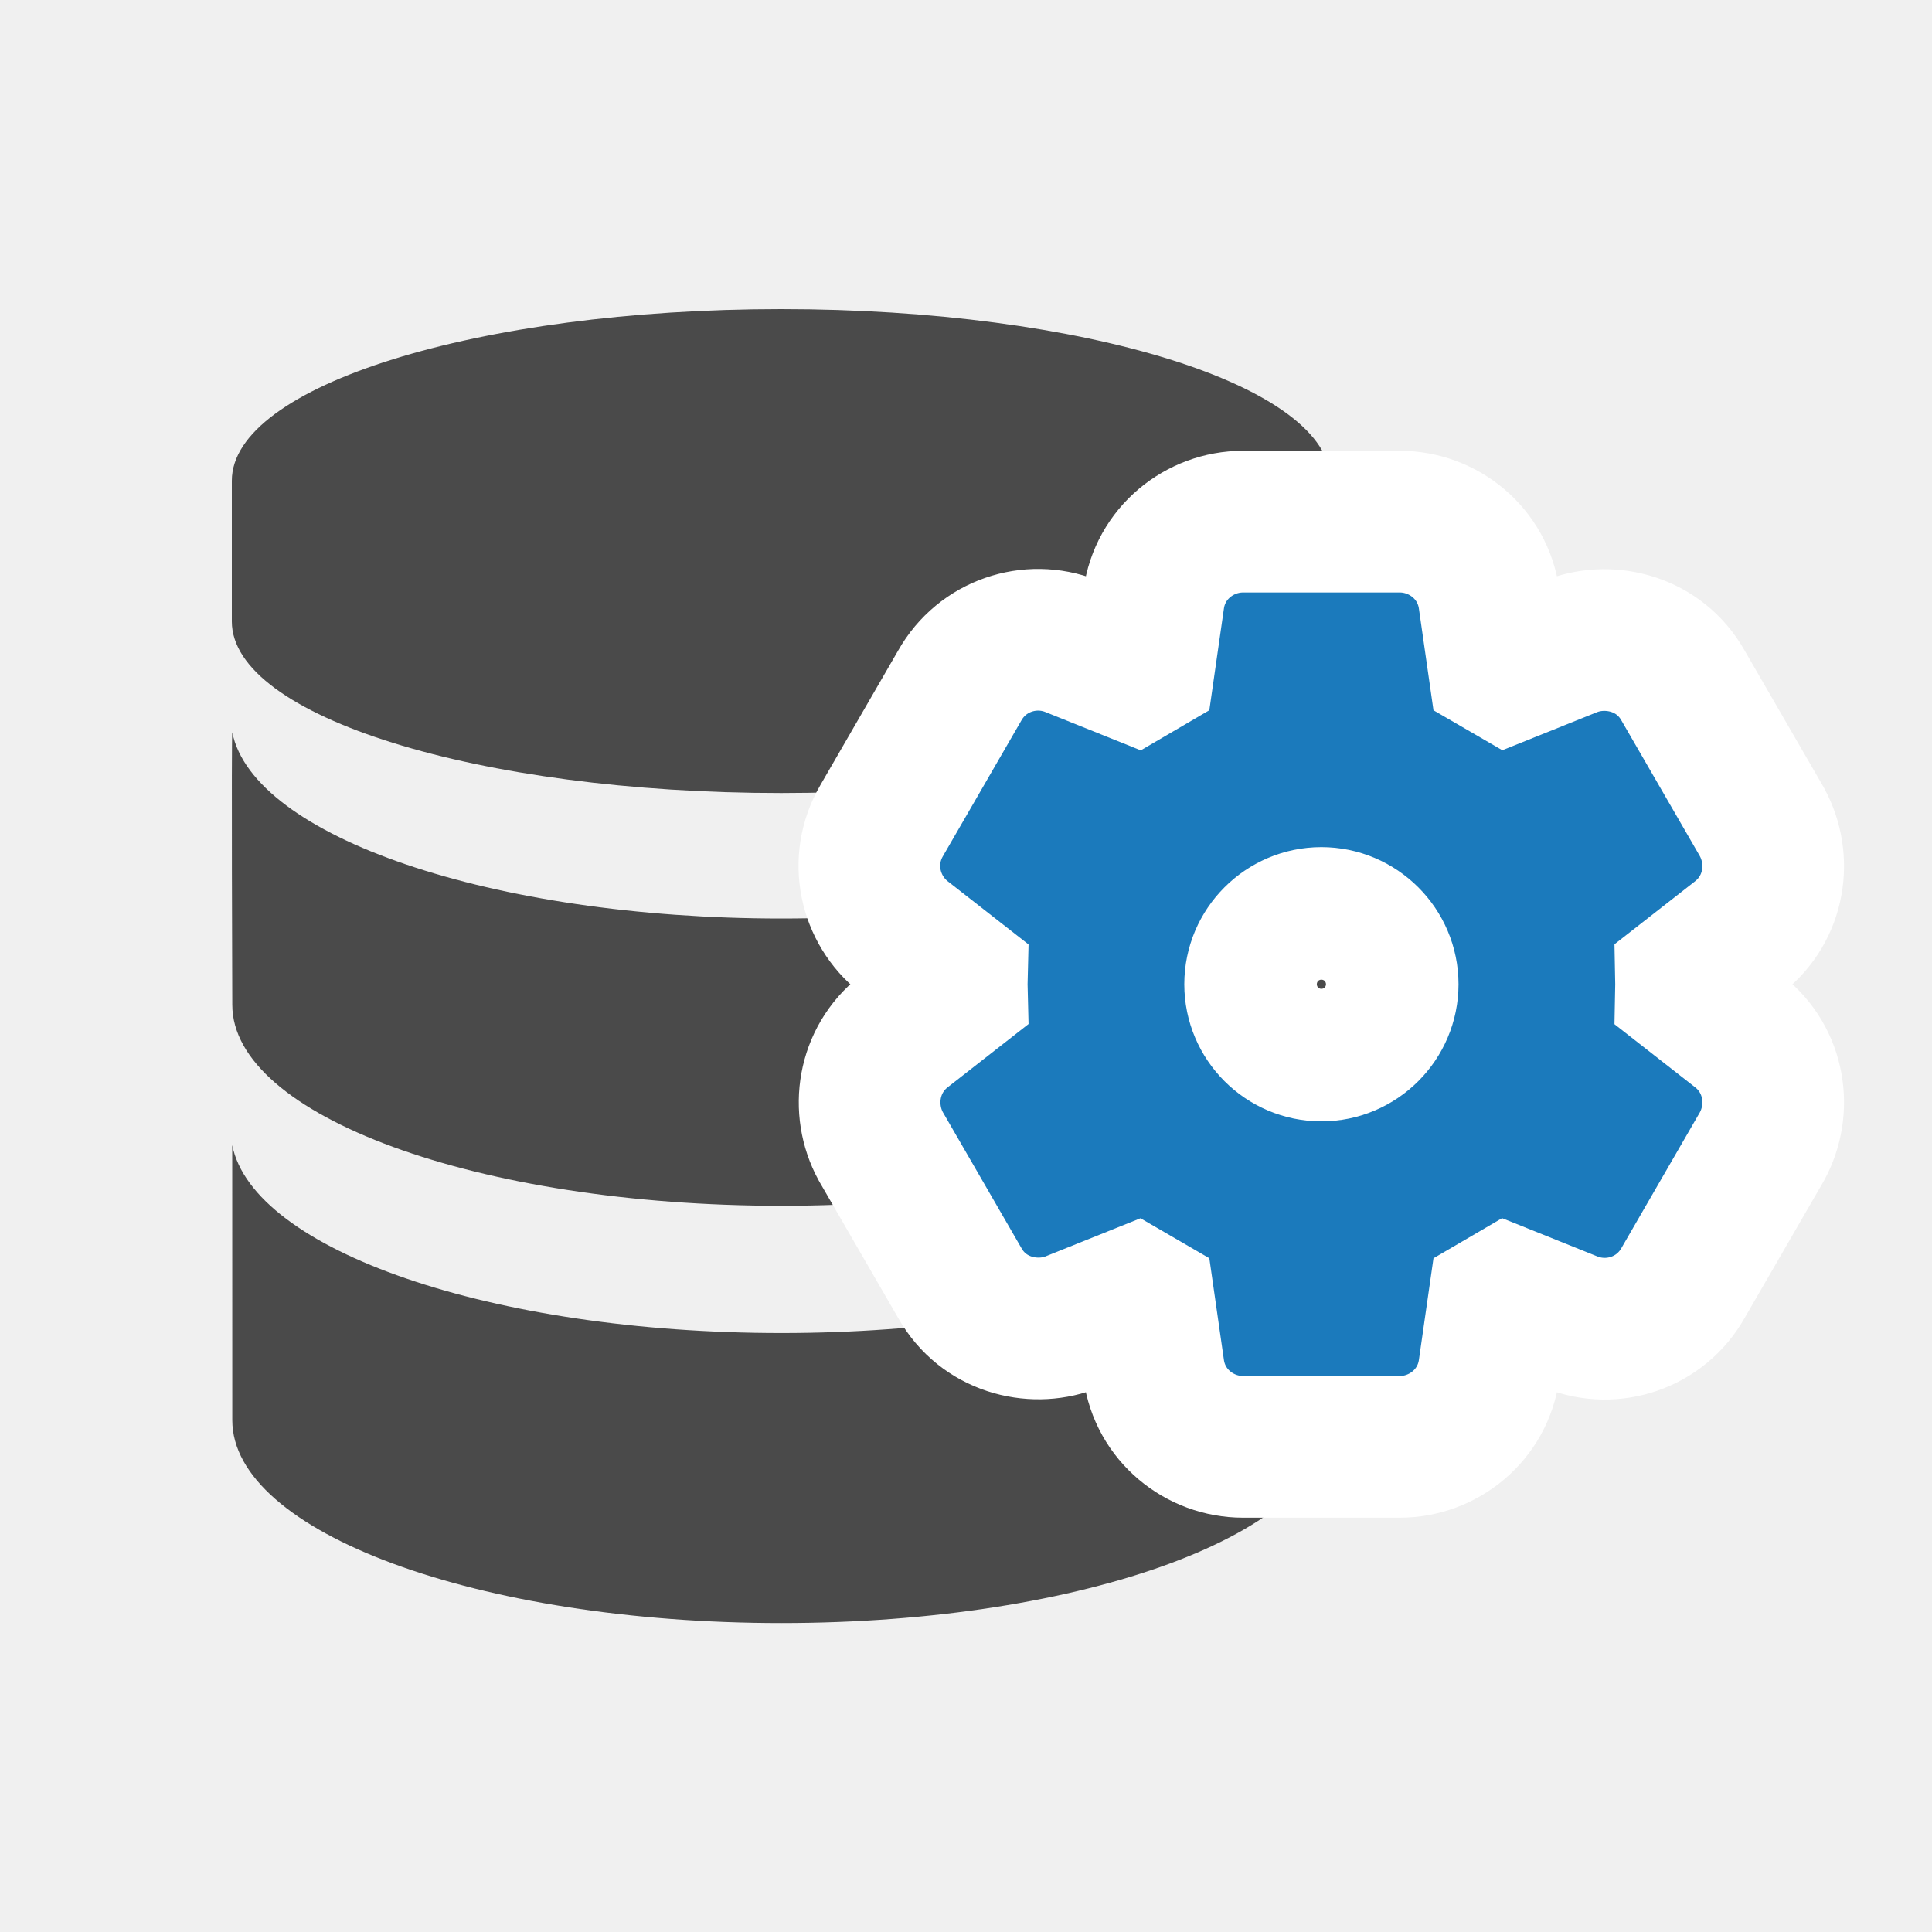
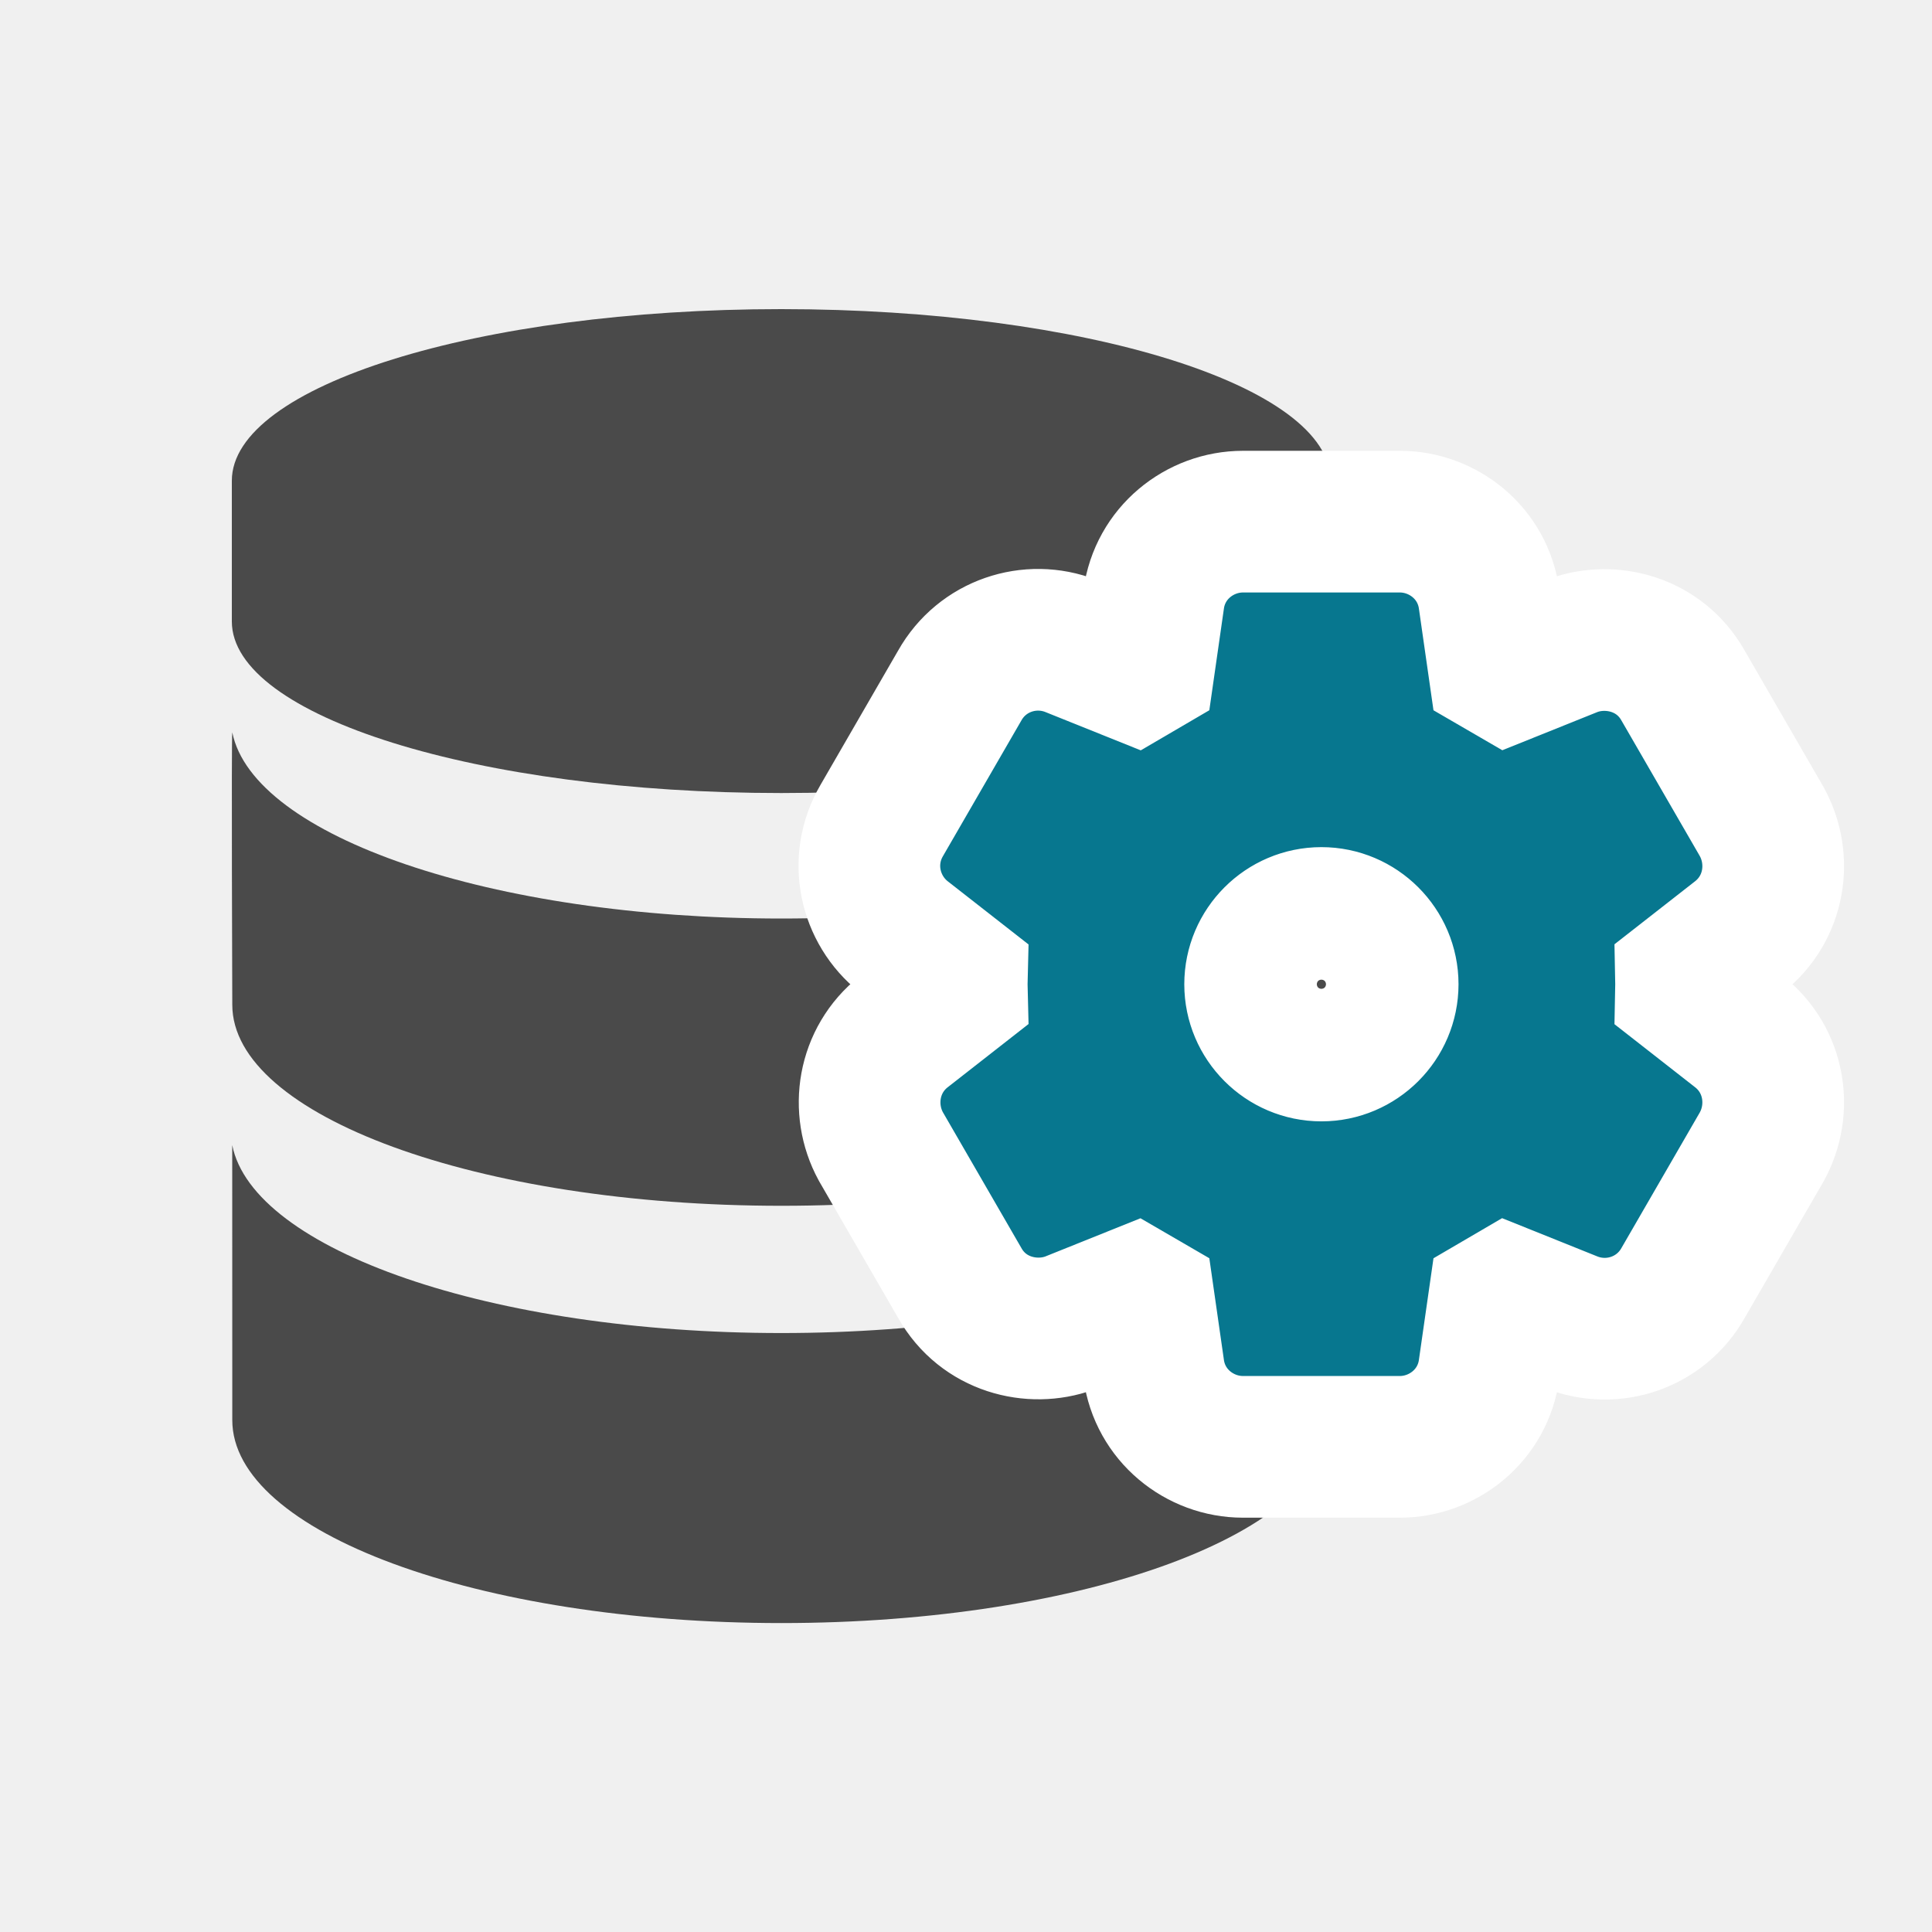
<svg xmlns="http://www.w3.org/2000/svg" width="150" height="150" viewBox="0 0 150 150" fill="none">
  <g id="settings-step">
    <g id="db">
-       <path id="Shape" fill-rule="evenodd" clip-rule="evenodd" d="M60.655 24C37.098 24 18 29.962 18 37.321V48.251C18 55.611 37.098 61.571 60.655 61.571C84.21 61.571 103.308 55.61 103.308 48.251V37.321C103.308 29.962 84.21 24 60.655 24V24Z" fill="#4A4A4A" />
-       <path id="Shape_2" fill-rule="evenodd" clip-rule="evenodd" d="M60.664 71.314C38.187 71.314 19.655 64.941 18.035 56.861C17.957 57.246 18.035 78.01 18.035 78.01C18.035 86.633 37.121 93.617 60.664 93.617C84.207 93.617 103.293 86.631 103.293 78.01C103.293 78.01 103.341 57.245 103.265 56.861C101.642 64.942 83.141 71.314 60.664 71.314V71.314Z" fill="#4A4A4A" />
+       <path id="Shape" fill-rule="evenodd" clip-rule="evenodd" d="M60.655 24C37.098 24 18 29.962 18 37.321V48.251C18 55.611 37.098 61.571 60.655 61.571C84.21 61.571 103.308 55.61 103.308 48.251V37.321C103.308 29.962 84.21 24 60.655 24Z" fill="#4A4A4A" />
+       <path id="Shape_2" fill-rule="evenodd" clip-rule="evenodd" d="M60.665 71.314C38.187 71.314 19.655 64.941 18.035 56.861C17.957 57.246 18.035 78.01 18.035 78.01C18.035 86.633 37.121 93.617 60.665 93.617C84.207 93.617 103.293 86.631 103.293 78.01C103.293 78.01 103.341 57.245 103.265 56.861C101.642 64.942 83.141 71.314 60.665 71.314Z" fill="#4A4A4A" />
      <path id="Shape_3" fill-rule="evenodd" clip-rule="evenodd" d="M60.665 103.497C38.187 103.497 19.651 97.059 18.03 88.906L18.035 110.259C18.035 118.964 37.121 126.014 60.665 126.014C84.207 126.014 103.293 118.962 103.293 110.259L103.253 88.906C101.634 97.06 83.142 103.497 60.665 103.497Z" fill="#4A4A4A" />
    </g>
-     <path id="Vector" d="M134.999 72.75L135.009 72.742L135.019 72.734C137.827 70.517 138.375 66.716 136.804 63.837L136.772 63.777L136.738 63.718L130.677 53.234C128.844 49.969 125.055 49.055 122.158 50.108L122.072 50.139L121.987 50.173L117.133 52.123C116.876 51.968 116.616 51.817 116.353 51.67L115.616 46.529C115.134 42.942 112.046 40.5 108.677 40.5H96.51C93.141 40.5 90.053 42.942 89.571 46.529L88.832 51.681C88.573 51.827 88.318 51.976 88.067 52.128L83.199 50.173L83.177 50.164L83.154 50.155C79.966 48.908 76.253 50.132 74.51 53.233L68.458 63.703C66.632 66.827 67.522 70.645 70.168 72.734L70.178 72.742L70.188 72.75L74.286 75.954C74.282 76.107 74.281 76.261 74.281 76.417C74.281 76.572 74.282 76.726 74.286 76.879L70.188 80.084L70.178 80.091L70.168 80.099C67.36 82.316 66.812 86.118 68.382 88.997L68.415 89.056L68.449 89.115L74.51 99.6C76.343 102.865 80.132 103.779 83.029 102.725L83.115 102.694L83.199 102.66L88.054 100.71C88.311 100.865 88.571 101.016 88.834 101.163L89.571 106.304C90.053 109.891 93.141 112.333 96.51 112.333H108.677C112.046 112.333 115.134 109.891 115.616 106.304L116.355 101.153C116.614 101.007 116.869 100.857 117.12 100.705L121.987 102.66L122.01 102.669L122.033 102.678C125.221 103.926 128.934 102.702 130.677 99.601L136.738 89.115L136.772 89.056L136.804 88.997C138.375 86.118 137.827 82.316 135.019 80.099L135.009 80.091L134.999 80.084L130.901 76.879C130.904 76.727 130.906 76.573 130.906 76.417C130.906 76.261 130.904 76.106 130.901 75.954L134.999 72.75ZM102.593 81.562C99.76 81.562 97.448 79.249 97.448 76.417C97.448 73.584 99.76 71.271 102.593 71.271C105.426 71.271 107.739 73.584 107.739 76.417C107.739 79.249 105.426 81.562 102.593 81.562Z" fill="#1B7ABC" stroke="white" stroke-width="11" />
+     <path id="Vector" d="M134.999 72.75L135.009 72.742L135.019 72.734C137.827 70.517 138.375 66.716 136.804 63.837L136.772 63.777L136.738 63.718L130.677 53.234C128.844 49.969 125.055 49.055 122.158 50.108L122.072 50.139L121.987 50.173L117.133 52.123C116.876 51.968 116.616 51.817 116.353 51.67L115.616 46.529C115.134 42.942 112.046 40.5 108.677 40.5H96.51C93.141 40.5 90.053 42.942 89.571 46.529L88.832 51.681C88.573 51.827 88.318 51.976 88.067 52.128L83.199 50.173L83.177 50.164L83.154 50.155C79.966 48.908 76.253 50.132 74.51 53.233L68.458 63.703C66.632 66.827 67.522 70.645 70.168 72.734L70.178 72.742L70.188 72.75L74.286 75.954C74.282 76.107 74.281 76.261 74.281 76.417C74.281 76.572 74.282 76.726 74.286 76.879L70.188 80.084L70.178 80.091L70.168 80.099C67.36 82.316 66.812 86.118 68.382 88.997L68.415 89.056L68.449 89.115L74.51 99.6C76.343 102.865 80.132 103.779 83.029 102.725L83.115 102.694L83.199 102.66L88.054 100.71C88.311 100.865 88.571 101.016 88.834 101.163L89.571 106.304C90.053 109.891 93.141 112.333 96.51 112.333H108.677C112.046 112.333 115.134 109.891 115.616 106.304L116.355 101.153C116.614 101.007 116.869 100.857 117.12 100.705L121.987 102.66L122.01 102.669L122.033 102.678C125.221 103.926 128.934 102.702 130.677 99.601L136.738 89.115L136.772 89.056L136.804 88.997C138.375 86.118 137.827 82.316 135.019 80.099L135.009 80.091L134.999 80.084L130.901 76.879C130.904 76.727 130.906 76.573 130.906 76.417C130.906 76.261 130.904 76.106 130.901 75.954L134.999 72.75ZM102.593 81.562C99.76 81.562 97.448 79.249 97.448 76.417C97.448 73.584 99.76 71.271 102.593 71.271C105.426 71.271 107.739 73.584 107.739 76.417C107.739 79.249 105.426 81.562 102.593 81.562Z" fill="#07778F" stroke="white" stroke-width="11" />
  </g>
</svg>
